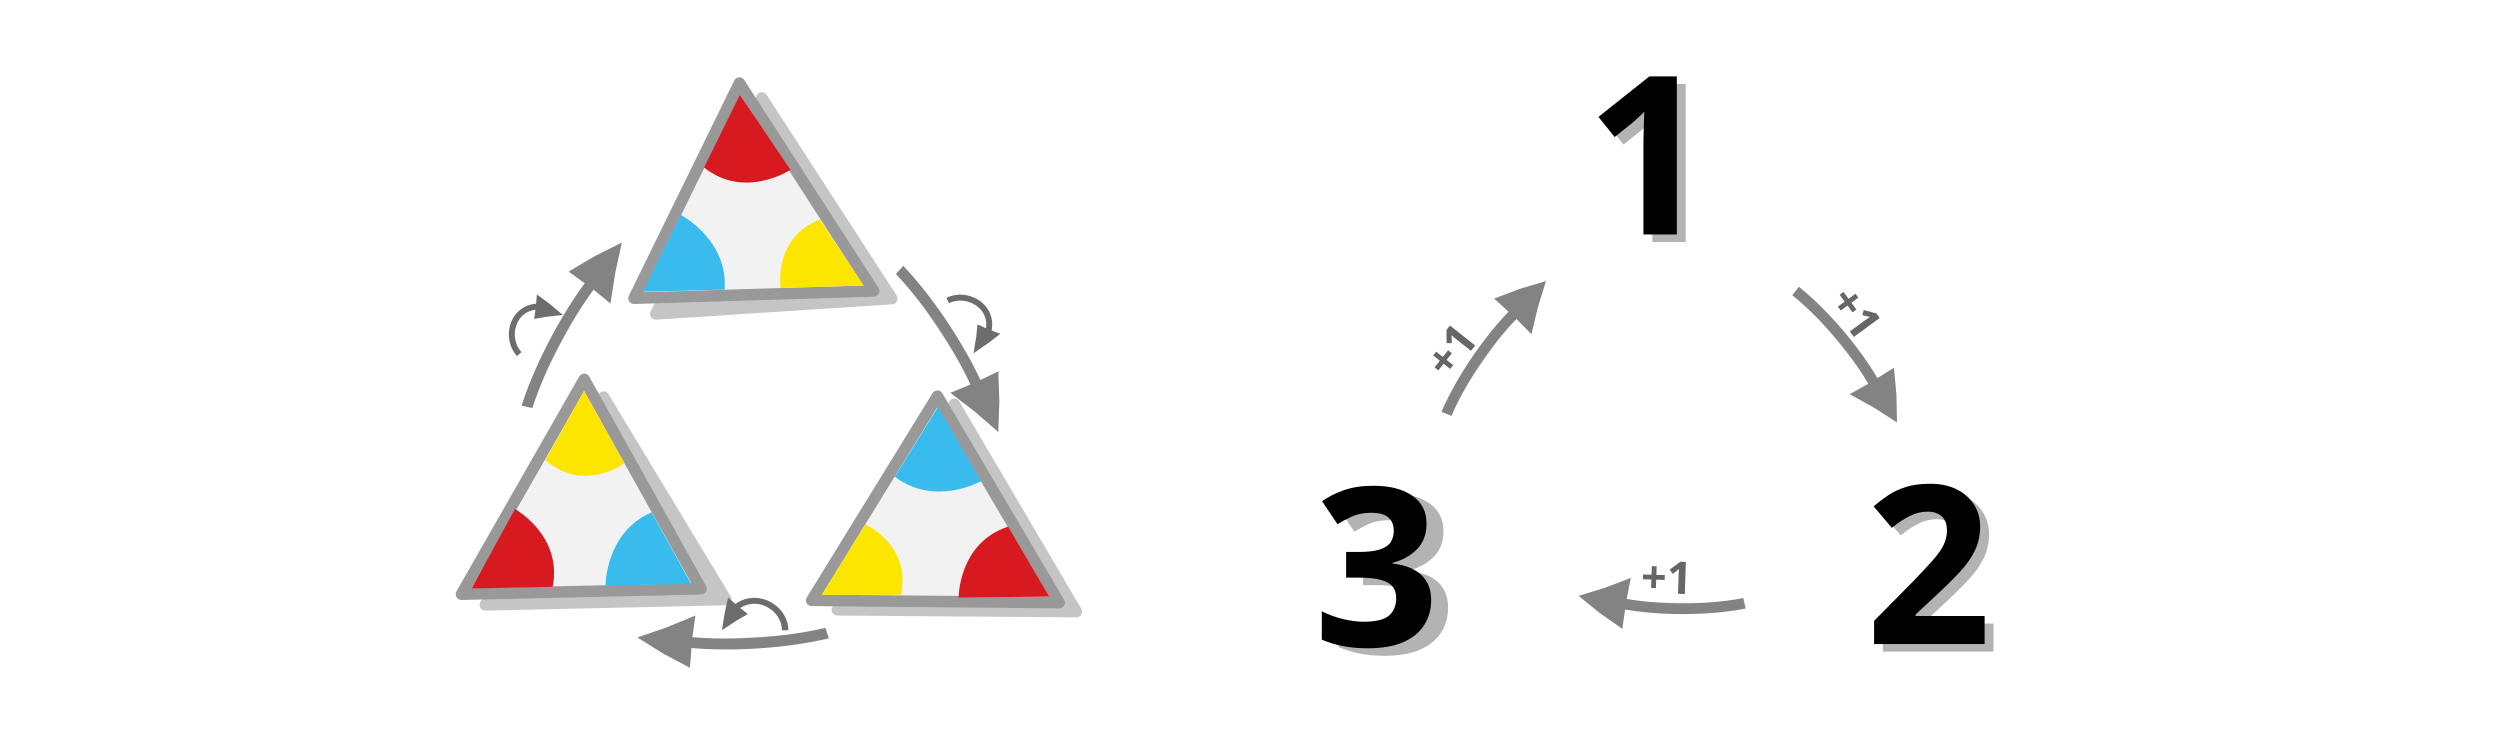
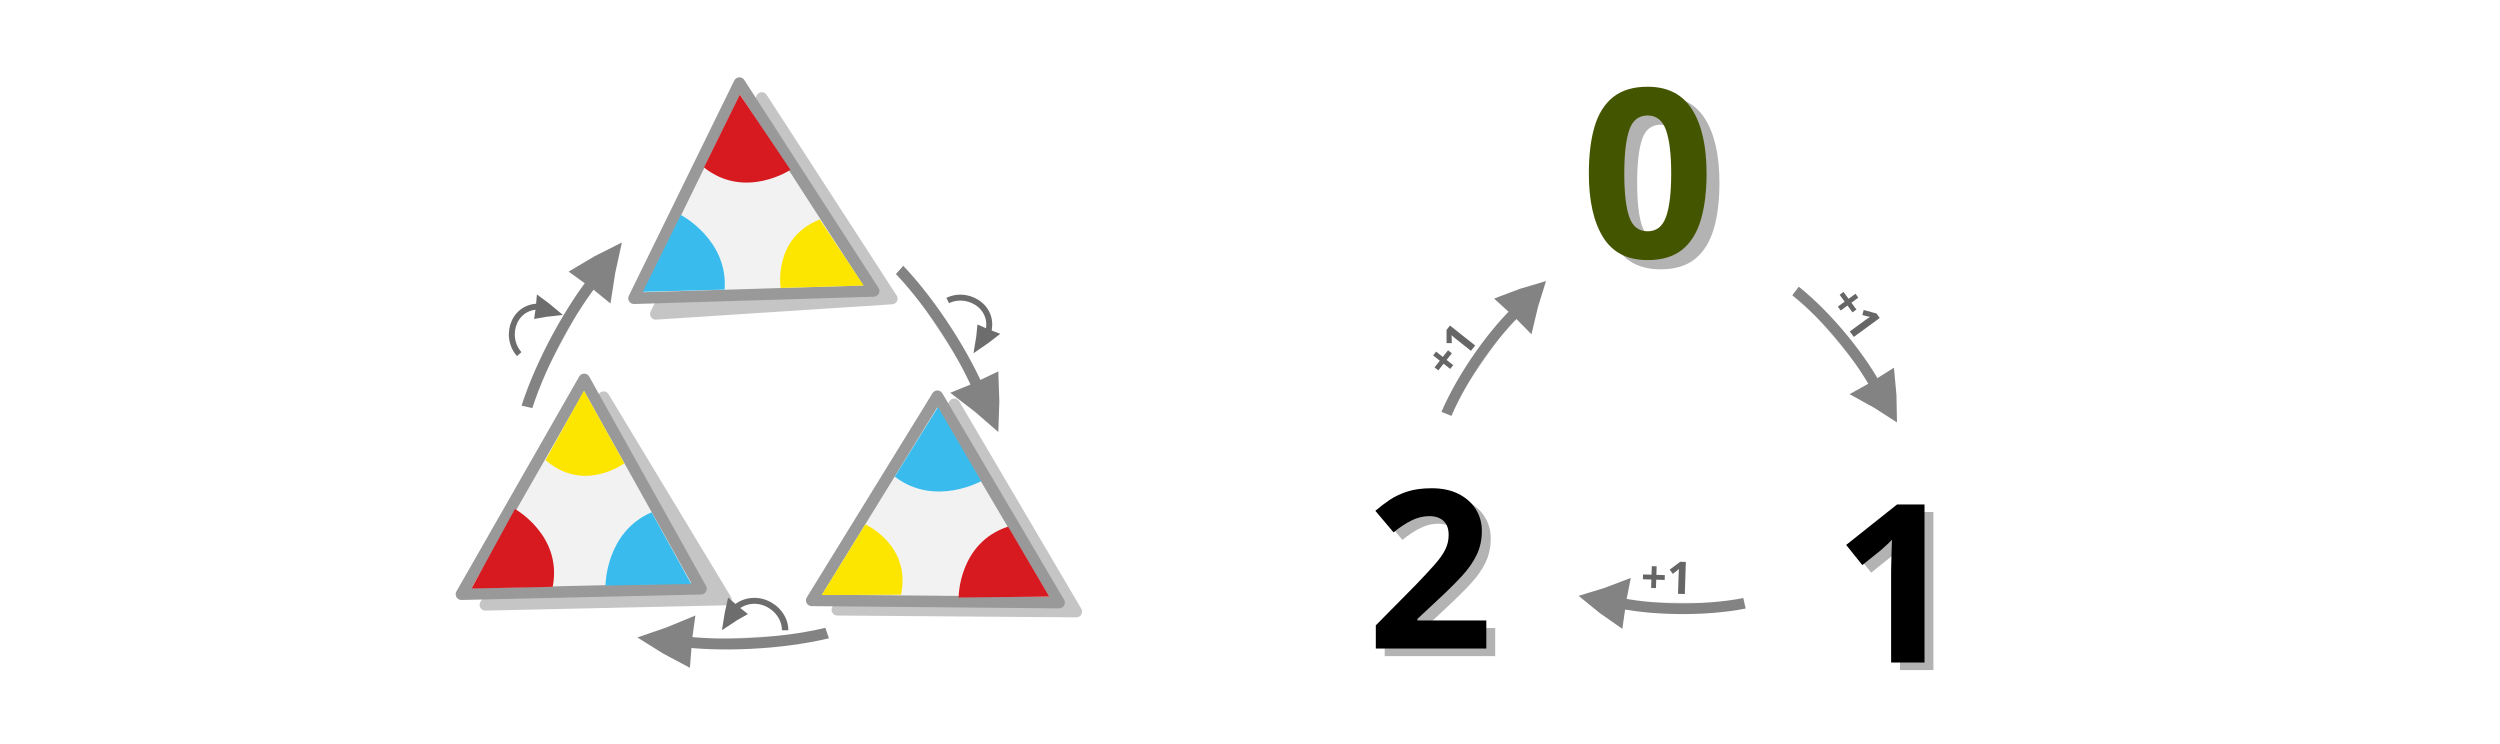
<svg xmlns="http://www.w3.org/2000/svg" viewBox="0 0 595.3 177" version="1.1" id="svg290">
  <defs id="defs294">
    </defs>
-   <text xml:space="preserve" style="font-style:normal;font-weight:normal;font-size:52.721px;line-height:1.25;font-family:sans-serif;fill:#b3b3b3;fill-opacity:1;stroke:none;stroke-width:1.318" x="379.637" y="57.634" id="text3032-8">
-     <tspan id="tspan3030-9" x="379.637" y="57.634" style="font-style:normal;font-variant:normal;font-weight:bold;font-stretch:normal;font-family:sans-serif;-inkscape-font-specification:'sans-serif Bold';fill:#b3b3b3;stroke-width:1.318">1</tspan>
+   <text xml:space="preserve" style="font-style:normal;font-weight:normal;font-size:52.721px;line-height:1.25;font-family:sans-serif;fill:#b3b3b3;fill-opacity:1;stroke:none;stroke-width:1.318" x="438.619" y="159.56" id="text3032-8">
+     <tspan id="tspan3030-9" x="438.619" y="159.56" style="font-style:normal;font-variant:normal;font-weight:bold;font-stretch:normal;font-family:sans-serif;-inkscape-font-specification:'sans-serif Bold';fill:#b3b3b3;stroke-width:1.318">1</tspan>
  </text>
-   <text xml:space="preserve" style="font-style:normal;font-weight:normal;font-size:52.721px;line-height:1.25;font-family:sans-serif;fill:#b3b3b3;fill-opacity:1;stroke:none;stroke-width:1.318" x="446.269" y="155.163" id="text3032-3-6">
-     <tspan id="tspan3030-5-4" x="446.269" y="155.163" style="font-style:normal;font-variant:normal;font-weight:bold;font-stretch:normal;font-family:sans-serif;-inkscape-font-specification:'sans-serif Bold';fill:#b3b3b3;stroke-width:1.318">2</tspan>
+   <text xml:space="preserve" style="font-style:normal;font-weight:normal;font-size:52.721px;line-height:1.25;font-family:sans-serif;fill:#b3b3b3;fill-opacity:1;stroke:none;stroke-width:1.318" x="327.616" y="156.233" id="text3032-3-6">
+     <tspan id="tspan3030-5-4" x="327.616" y="156.233" style="font-style:normal;font-variant:normal;font-weight:bold;font-stretch:normal;font-family:sans-serif;-inkscape-font-specification:'sans-serif Bold';fill:#b3b3b3;stroke-width:1.318">2</tspan>
  </text>
-   <text xml:space="preserve" style="font-style:normal;font-weight:normal;font-size:52.721px;line-height:1.25;font-family:sans-serif;fill:#000000;fill-opacity:1;stroke:none;stroke-width:1.318" x="377.519" y="55.832" id="text3032">
-     <tspan id="tspan3030" x="377.519" y="55.832" style="font-style:normal;font-variant:normal;font-weight:bold;font-stretch:normal;font-family:sans-serif;-inkscape-font-specification:'sans-serif Bold';stroke-width:1.318">1</tspan>
+   <text xml:space="preserve" style="font-style:normal;font-weight:normal;font-size:52.721px;line-height:1.25;font-family:sans-serif;fill:#000000;fill-opacity:1;stroke:none;stroke-width:1.318" x="436.501" y="157.758" id="text3032">
+     <tspan id="tspan3030" x="436.501" y="157.758" style="font-style:normal;font-variant:normal;font-weight:bold;font-stretch:normal;font-family:sans-serif;-inkscape-font-specification:'sans-serif Bold';stroke-width:1.318">1</tspan>
  </text>
-   <text xml:space="preserve" style="font-style:normal;font-weight:normal;font-size:52.721px;line-height:1.25;font-family:sans-serif;fill:#000000;fill-opacity:1;stroke:none;stroke-width:1.318" x="444.151" y="153.361" id="text3032-3">
-     <tspan id="tspan3030-5" x="444.151" y="153.361" style="font-style:normal;font-variant:normal;font-weight:bold;font-stretch:normal;font-family:sans-serif;-inkscape-font-specification:'sans-serif Bold';stroke-width:1.318">2</tspan>
+   <text xml:space="preserve" style="font-style:normal;font-weight:normal;font-size:52.721px;line-height:1.25;font-family:sans-serif;fill:#000000;fill-opacity:1;stroke:none;stroke-width:1.318" x="325.499" y="154.431" id="text3032-3">
+     <tspan id="tspan3030-5" x="325.499" y="154.431" style="font-style:normal;font-variant:normal;font-weight:bold;font-stretch:normal;font-family:sans-serif;-inkscape-font-specification:'sans-serif Bold';stroke-width:1.318">2</tspan>
  </text>
  <g id="g7972" transform="matrix(0.4173285,-0.5634306,0.5634306,0.4173285,235.5443,14.79867)">
    <g style="fill:#dddddd;stroke:#838383;stroke-width:6.389;stroke-miterlimit:10" id="g1482-7-3" transform="matrix(0.4074356,-0.00145477,5.2735526e-4,0.4183479,-83.08308,101.0471)">
      <path style="stroke-width:35.526" id="path1478-7-6" transform="matrix(0.4768,-0.02932,0.03214,0.42867,147.58,197.367)" d="m 315.1,101.79 c 10.682,-4.135 21.77,-7.738 33.127,-11.074 -8.518,-8.139 -17.577,-16.01 -27.178,-23.616 -2.04,12.119 -3.103,21.663 -5.949,34.69 z" />
      <path style="stroke-width:10.649;paint-order:markers fill stroke" id="path1480-1-1" transform="matrix(0.89574,0,0,0.81736,18.384,154.236)" d="m 197.036,89.49 c 39.237,-9.724 89.303,-9.828 120.462,-3.317" />
    </g>
    <text xml:space="preserve" style="font-style:normal;font-weight:normal;font-size:15.275px;line-height:1.25;font-family:sans-serif;fill:#666666;fill-opacity:1;stroke:none;stroke-width:0.382" x="11.884" y="189.138" id="text5016-15-0" transform="rotate(1.819981)">
      <tspan id="tspan5014-9-6" x="11.884" y="189.138" style="font-style:normal;font-variant:normal;font-weight:bold;font-stretch:normal;font-family:sans-serif;-inkscape-font-specification:'sans-serif Bold';fill:#666666;stroke-width:0.382">+1</tspan>
    </text>
  </g>
-   <text xml:space="preserve" style="font-style:normal;font-weight:normal;font-size:52.721px;line-height:1.25;font-family:sans-serif;fill:#b3b3b3;fill-opacity:1;stroke:none;stroke-width:1.318" x="316.773" y="155.62" id="text3032-3-6-8">
-     <tspan id="tspan3030-5-4-6" x="316.773" y="155.62" style="font-style:normal;font-variant:normal;font-weight:bold;font-stretch:normal;font-family:sans-serif;-inkscape-font-specification:'sans-serif Bold';fill:#b3b3b3;stroke-width:1.318">3</tspan>
-   </text>
-   <text xml:space="preserve" style="font-style:normal;font-weight:normal;font-size:52.721px;line-height:1.25;font-family:sans-serif;fill:#000000;fill-opacity:1;stroke:none;stroke-width:1.318" x="312.748" y="153.837" id="text3032-3-2">
-     <tspan id="tspan3030-5-47" x="312.748" y="153.837" style="font-style:normal;font-variant:normal;font-weight:bold;font-stretch:normal;font-family:sans-serif;-inkscape-font-specification:'sans-serif Bold';stroke-width:1.318">3</tspan>
-   </text>
  <g id="g7972-3" transform="matrix(0.7011541,0,0,0.7011541,380.8983,-8.028776)">
    <text xml:space="preserve" style="font-style:normal;font-weight:normal;font-size:15.275px;line-height:1.25;font-family:sans-serif;fill:#666666;fill-opacity:1;stroke:none;stroke-width:0.382" x="20.645" y="212.164" id="text5016-15-0-6" transform="rotate(1.819981)">
      <tspan id="tspan5014-9-6-3" x="20.645" y="212.164" style="font-style:normal;font-variant:normal;font-weight:bold;font-stretch:normal;font-family:sans-serif;-inkscape-font-specification:'sans-serif Bold';fill:#666666;stroke-width:0.382">+1</tspan>
    </text>
    <g style="fill:#dddddd;stroke:#838383;stroke-width:6.389;stroke-miterlimit:10" id="g1482-7-3-5-3" transform="matrix(-0.4071792,-0.01452407,0.0158787,-0.4180467,124.9389,314.2273)">
      <path style="stroke-width:35.526" id="path1478-7-6-1-4" transform="matrix(0.4768,-0.02932,0.03214,0.42867,147.58,197.367)" d="m 315.1,101.79 c 10.682,-4.135 21.77,-7.738 33.127,-11.074 -8.518,-8.139 -17.577,-16.01 -27.178,-23.616 -2.04,12.119 -3.103,21.663 -5.949,34.69 z" />
      <path style="stroke-width:10.649;paint-order:markers fill stroke" id="path1480-1-1-66-4" transform="matrix(0.89574,0,0,0.81736,18.384,154.236)" d="m 197.036,89.49 c 39.237,-9.724 89.303,-9.828 120.462,-3.317" />
    </g>
  </g>
  <g id="g7972-3-3" transform="matrix(0.4315332,0.5526267,-0.5526267,0.4315332,537.3458,-13.27494)">
    <g style="fill:#dddddd;stroke:#838383;stroke-width:6.389;stroke-miterlimit:10" id="g1482-7-3-4-6" transform="matrix(0.4074356,-0.00145477,5.2735526e-4,0.4183479,-83.08308,101.0471)">
      <path style="stroke-width:35.526" id="path1478-7-6-6-7" transform="matrix(0.4768,-0.02932,0.03214,0.42867,147.58,197.367)" d="m 315.1,101.79 c 10.682,-4.135 21.77,-7.738 33.127,-11.074 -8.518,-8.139 -17.577,-16.01 -27.178,-23.616 -2.04,12.119 -3.103,21.663 -5.949,34.69 z" />
      <path style="stroke-width:10.649;paint-order:markers fill stroke" id="path1480-1-1-3-5" transform="matrix(0.89574,0,0,0.81736,18.384,154.236)" d="m 197.036,89.49 c 39.237,-9.724 89.303,-9.828 120.462,-3.317" />
    </g>
    <text xml:space="preserve" style="font-style:normal;font-weight:normal;font-size:15.275px;line-height:1.25;font-family:sans-serif;fill:#666666;fill-opacity:1;stroke:none;stroke-width:0.382" x="11.884" y="189.138" id="text5016-15-0-6-3" transform="rotate(1.819981)">
      <tspan id="tspan5014-9-6-3-5" x="11.884" y="189.138" style="font-style:normal;font-variant:normal;font-weight:bold;font-stretch:normal;font-family:sans-serif;-inkscape-font-specification:'sans-serif Bold';fill:#666666;stroke-width:0.382">+1</tspan>
    </text>
  </g>
  <g style="display:inline;fill:#dddddd;stroke:#838383;stroke-width:6.389;stroke-miterlimit:10" id="g1482-7" transform="matrix(-0.326457,0.01026792,-0.0110749,-0.2982668,263.0943,216.5633)">
    <path style="stroke-width:35.526" id="path1478-7" transform="matrix(0.4768,-0.02932,0.03214,0.42867,147.58,197.367)" d="m 315.1,101.79 c 10.682,-4.135 21.77,-7.738 33.127,-11.074 -8.518,-8.139 -17.577,-16.01 -27.178,-23.616 -2.04,12.119 -3.103,21.663 -5.949,34.69 z" />
    <path style="stroke-width:10.649;paint-order:markers fill stroke" id="path1480-1" transform="matrix(0.89574,0,0,0.81736,18.384,154.236)" d="m 197.036,89.49 c 39.237,-9.724 89.303,-9.828 120.462,-3.317" />
  </g>
  <g id="g1779" transform="matrix(0.6524327,0,0,0.6524327,19.99828,63.96568)" style="display:inline">
    <path style="opacity:0.57;fill:#999999;stroke:#999999;stroke-width:4.165;stroke-linecap:butt;stroke-linejoin:round;stroke-miterlimit:4;stroke-dasharray:none;stroke-opacity:1" d="M 362.2,125.191 317.644,49.477 274.924,124.53 Z" id="path1725-3" />
    <path style="fill:#f2f2f2;stroke:#999999;stroke-width:4.2;stroke-linecap:butt;stroke-linejoin:round;stroke-miterlimit:4;stroke-dasharray:none;stroke-opacity:1" d="M 355.899,121.897 311.474,46.568 265.595,121.078 Z" id="path1725" />
    <path style="fill:#39bced;fill-opacity:1;stroke:#000000;stroke-width:0;stroke-linecap:butt;stroke-linejoin:miter;stroke-miterlimit:4;stroke-dasharray:none;stroke-opacity:1" d="m 295.924,75.922 c 14.507,11.167 31.546,1.635 31.546,1.635 L 311.684,50.552 Z" id="path1742" />
    <path style="fill:#d71920;fill-opacity:1;stroke:#000000;stroke-width:0;stroke-linecap:butt;stroke-linejoin:miter;stroke-miterlimit:4;stroke-dasharray:none;stroke-opacity:1" d="m 337.278,94.155 c -18.135,5.947 -18.061,25.877 -18.061,25.877 l 33.059,-0.334 z" id="path1742-6" />
    <path style="fill:#fce600;fill-opacity:1;stroke:#000000;stroke-width:0;stroke-linecap:butt;stroke-linejoin:miter;stroke-miterlimit:4;stroke-dasharray:none;stroke-opacity:1" d="M 298.206,119.022 C 301.983,100.862 285.178,93.346 285.178,93.346 L 269.253,119.129 Z" id="path1742-6-7" />
  </g>
  <g id="g1779-5" transform="matrix(-0.3185001,0.5694086,-0.5694086,-0.3185001,292.6407,-22.32929)" style="display:inline">
    <path style="opacity:0.57;fill:#999999;stroke:#999999;stroke-width:4.165;stroke-linecap:butt;stroke-linejoin:round;stroke-miterlimit:4;stroke-dasharray:none;stroke-opacity:1" d="M 355.045,112.399 310.489,36.685 267.768,111.738 Z" id="path1725-3-3" />
    <path style="fill:#f2f2f2;stroke:#999999;stroke-width:4.2;stroke-linecap:butt;stroke-linejoin:round;stroke-miterlimit:4;stroke-dasharray:none;stroke-opacity:1" d="M 355.899,121.897 311.474,46.568 265.595,121.078 Z" id="path1725-5" />
    <path style="fill:#39bced;fill-opacity:1;stroke:#000000;stroke-width:0;stroke-linecap:butt;stroke-linejoin:miter;stroke-miterlimit:4;stroke-dasharray:none;stroke-opacity:1" d="m 295.924,75.922 c 14.507,11.167 31.546,1.635 31.546,1.635 L 311.684,50.552 Z" id="path1742-62" />
    <path style="fill:#d71920;fill-opacity:1;stroke:#000000;stroke-width:0;stroke-linecap:butt;stroke-linejoin:miter;stroke-miterlimit:4;stroke-dasharray:none;stroke-opacity:1" d="m 337.278,94.155 c -18.135,5.947 -18.061,25.877 -18.061,25.877 l 33.059,-0.334 z" id="path1742-6-9" />
    <path style="fill:#fce600;fill-opacity:1;stroke:#000000;stroke-width:0;stroke-linecap:butt;stroke-linejoin:miter;stroke-miterlimit:4;stroke-dasharray:none;stroke-opacity:1" d="M 298.206,119.022 C 301.983,100.862 285.178,93.346 285.178,93.346 L 269.253,119.129 Z" id="path1742-6-7-1" />
  </g>
  <g id="g1779-5-2" transform="matrix(-0.3588688,-0.5448684,0.5448684,-0.3588688,237.3756,257.4459)" style="display:inline">
    <path style="opacity:0.57;fill:#999999;stroke:#999999;stroke-width:4.165;stroke-linecap:butt;stroke-linejoin:round;stroke-miterlimit:4;stroke-dasharray:none;stroke-opacity:1" d="M 346.882,125.754 302.326,50.04 259.606,125.093 Z" id="path1725-3-3-7" />
    <path style="fill:#f2f2f2;stroke:#999999;stroke-width:4.2;stroke-linecap:butt;stroke-linejoin:round;stroke-miterlimit:4;stroke-dasharray:none;stroke-opacity:1" d="M 355.899,121.897 311.474,46.568 265.595,121.078 Z" id="path1725-5-0" />
    <path style="fill:#39bced;fill-opacity:1;stroke:#000000;stroke-width:0;stroke-linecap:butt;stroke-linejoin:miter;stroke-miterlimit:4;stroke-dasharray:none;stroke-opacity:1" d="m 295.924,75.922 c 14.507,11.167 31.546,1.635 31.546,1.635 L 311.684,50.552 Z" id="path1742-62-9" />
    <path style="fill:#d71920;fill-opacity:1;stroke:#000000;stroke-width:0;stroke-linecap:butt;stroke-linejoin:miter;stroke-miterlimit:4;stroke-dasharray:none;stroke-opacity:1" d="m 337.278,94.155 c -18.135,5.947 -18.061,25.877 -18.061,25.877 l 33.059,-0.334 z" id="path1742-6-9-3" />
    <path style="fill:#fce600;fill-opacity:1;stroke:#000000;stroke-width:0;stroke-linecap:butt;stroke-linejoin:miter;stroke-miterlimit:4;stroke-dasharray:none;stroke-opacity:1" d="M 298.206,119.022 C 301.983,100.862 285.178,93.346 285.178,93.346 L 269.253,119.129 Z" id="path1742-6-7-1-6" />
  </g>
  <g style="display:inline;fill:#dddddd;stroke:#838383;stroke-width:6.389;stroke-miterlimit:10" id="g1482-7-0" transform="matrix(0.1721444,0.2775715,-0.2527556,0.158746,238.1344,-25.91431)">
    <path style="stroke-width:35.526" id="path1478-7-9" transform="matrix(0.4768,-0.02932,0.03214,0.42867,147.58,197.367)" d="m 315.1,101.79 c 10.682,-4.135 21.77,-7.738 33.127,-11.074 -8.518,-8.139 -17.577,-16.01 -27.178,-23.616 -2.04,12.119 -3.103,21.663 -5.949,34.69 z" />
    <path style="stroke-width:10.649;paint-order:markers fill stroke" id="path1480-1-3" transform="matrix(0.89574,0,0,0.81736,18.384,154.236)" d="m 197.036,89.49 c 39.237,-9.724 89.303,-9.828 120.462,-3.317" />
  </g>
  <g style="display:inline;fill:#dddddd;stroke:#838383;stroke-width:6.389;stroke-miterlimit:10" id="g1482-7-0-7" transform="matrix(0.1610466,-0.2841542,0.2604978,0.1456934,34.85842,119.132)">
    <path style="stroke-width:35.526" id="path1478-7-9-9" transform="matrix(0.4768,-0.02932,0.03214,0.42867,147.58,197.367)" d="m 315.1,101.79 c 10.682,-4.135 21.77,-7.738 33.127,-11.074 -8.518,-8.139 -17.577,-16.01 -27.178,-23.616 -2.04,12.119 -3.103,21.663 -5.949,34.69 z" />
    <path style="stroke-width:10.649;paint-order:markers fill stroke" id="path1480-1-3-2" transform="matrix(0.89574,0,0,0.81736,18.384,154.236)" d="m 197.036,89.49 c 39.237,-9.724 89.303,-9.828 120.462,-3.317" />
  </g>
  <g stroke="#6d6d6d" fill="none" stroke-width="6.389" stroke-miterlimit="10" id="g3795-7-1-11" transform="matrix(0.1697602,-0.2107878,0.2107878,0.1697602,18.44446,118.8002)" style="display:inline">
    <path d="m 383.055,214.344 c 2.235,1.907 4.443,4.001 6.646,6.203 0.073,-3.403 0.024,-6.893 -0.147,-10.47 -2.265,1.5 -3.969,2.813 -6.499,4.267 z" stroke-width="8.945" id="path3791-5-0-59" />
    <path d="m 343,222.792 c 3.516,-21.151 33.051,-32.205 46.554,-8.173" stroke-width="5.24" paint-order="markers fill stroke" id="path3793-3-6-7" />
  </g>
  <g stroke="#6d6d6d" fill="none" stroke-width="6.389" stroke-miterlimit="10" id="g3795-7-1-11-4" transform="matrix(0.1566146,0.2207303,-0.2207303,0.1566146,221.1248,-39.04225)" style="display:inline">
    <path d="m 383.055,214.344 c 2.235,1.907 4.443,4.001 6.646,6.203 0.073,-3.403 0.024,-6.893 -0.147,-10.47 -2.265,1.5 -3.969,2.813 -6.499,4.267 z" stroke-width="8.945" id="path3791-5-0-59-6" />
    <path d="m 343,222.792 c 3.516,-21.151 33.051,-32.205 46.554,-8.173" stroke-width="5.24" paint-order="markers fill stroke" id="path3793-3-6-7-9" />
  </g>
  <g stroke="#6d6d6d" fill="none" stroke-width="6.389" stroke-miterlimit="10" id="g3795-7-1-11-2" transform="matrix(-0.287544,-0.04400192,-0.04737934,0.2670465,296.1389,105.6768)" style="display:inline">
    <path d="m 383.055,214.344 c 2.235,1.907 4.443,4.001 6.646,6.203 0.073,-3.403 0.024,-6.893 -0.147,-10.47 -2.265,1.5 -3.969,2.813 -6.499,4.267 z" stroke-width="8.945" id="path3791-5-0-59-2" />
    <path d="m 343,222.792 c 3.516,-21.151 33.051,-32.205 46.554,-8.173" stroke-width="5.24" paint-order="markers fill stroke" id="path3793-3-6-7-4" />
  </g>
+   <text xml:space="preserve" style="font-style:normal;font-weight:normal;font-size:56.178px;line-height:1.25;font-family:sans-serif;fill:#b3b3b3;fill-opacity:1;stroke:none;stroke-width:1.404" x="379.385" y="63.569" id="text3032-3-6-8-8-0">
+     <tspan id="tspan3030-5-4-6-30-4" x="379.385" y="63.569" style="font-style:normal;font-variant:normal;font-weight:bold;font-stretch:normal;font-family:sans-serif;-inkscape-font-specification:'sans-serif Bold';fill:#b3b3b3;stroke-width:1.404">0</tspan>
+   </text>
+   <text xml:space="preserve" style="font-style:normal;font-weight:normal;font-size:56.178px;line-height:1.25;font-family:sans-serif;fill:#445500;fill-opacity:1;stroke:none;stroke-width:1.404;" x="376.322" y="61.371" id="text3032-3-2-1-0">
+     <tspan id="tspan3030-5-47-7-8" x="376.322" y="61.371" style="font-style:normal;font-variant:normal;font-weight:bold;font-stretch:normal;font-family:sans-serif;-inkscape-font-specification:'sans-serif Bold';stroke-width:1.404;fill:#445500;">0</tspan>
+   </text>
</svg>
